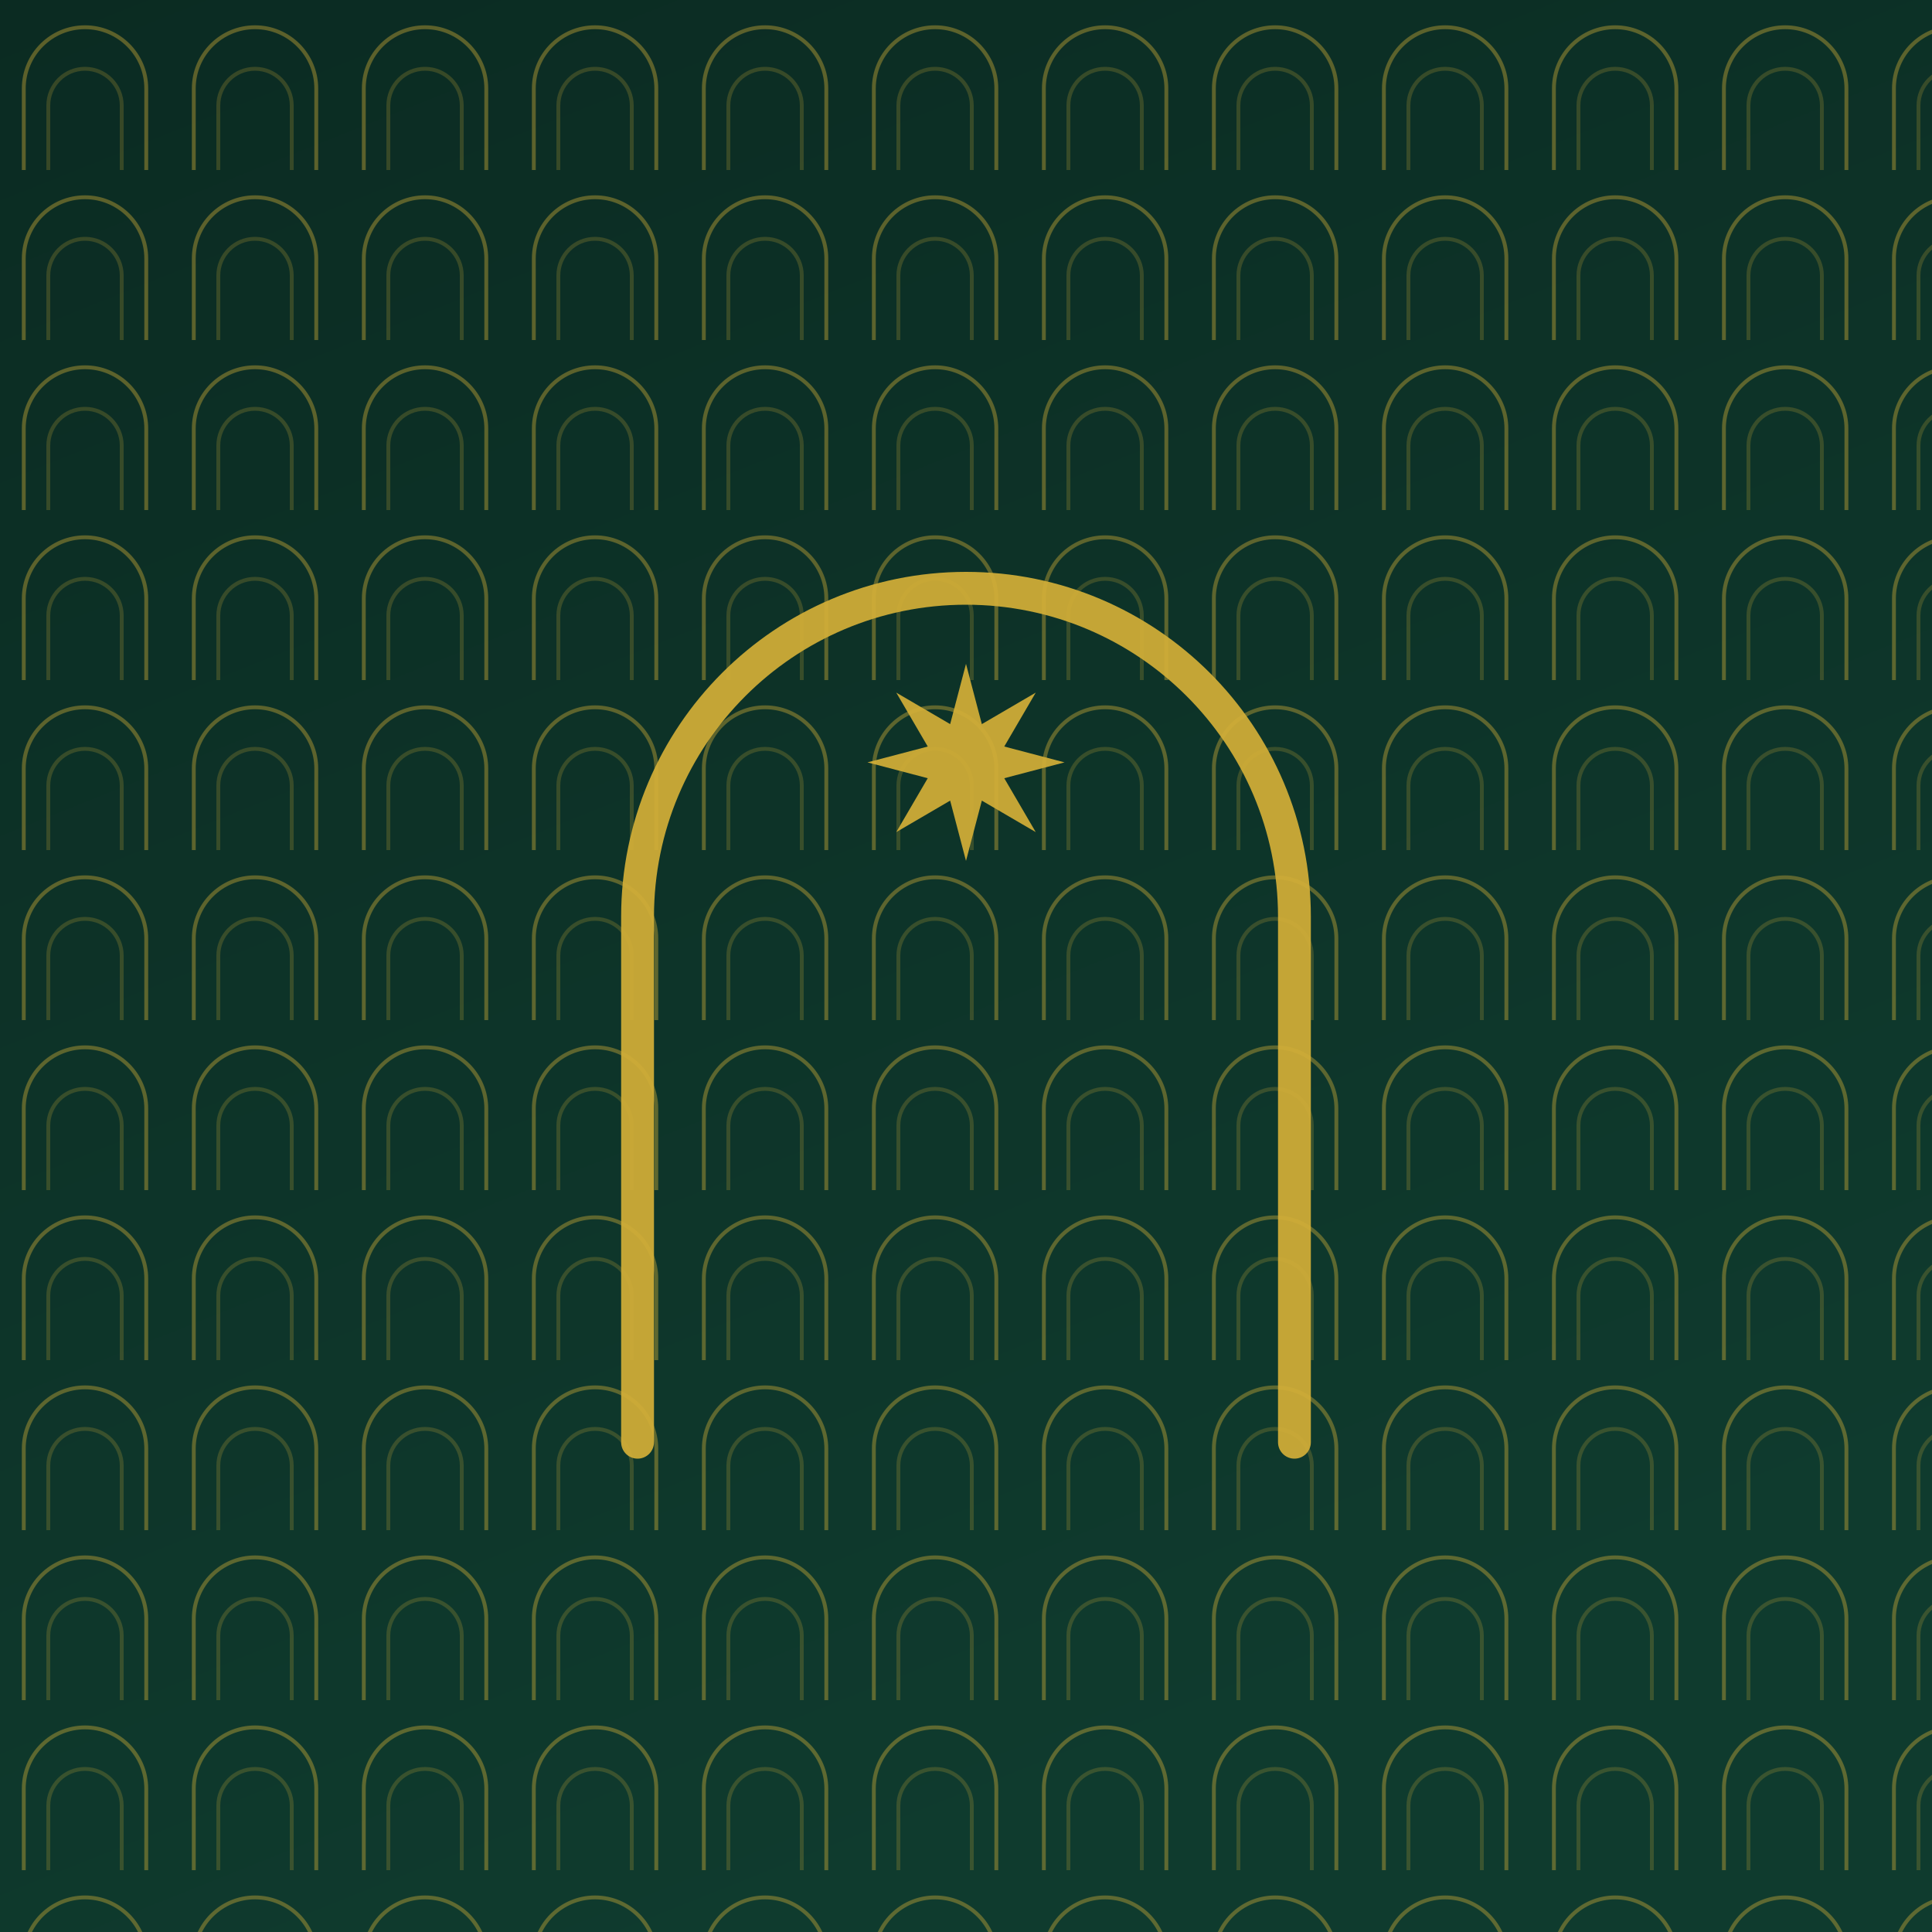
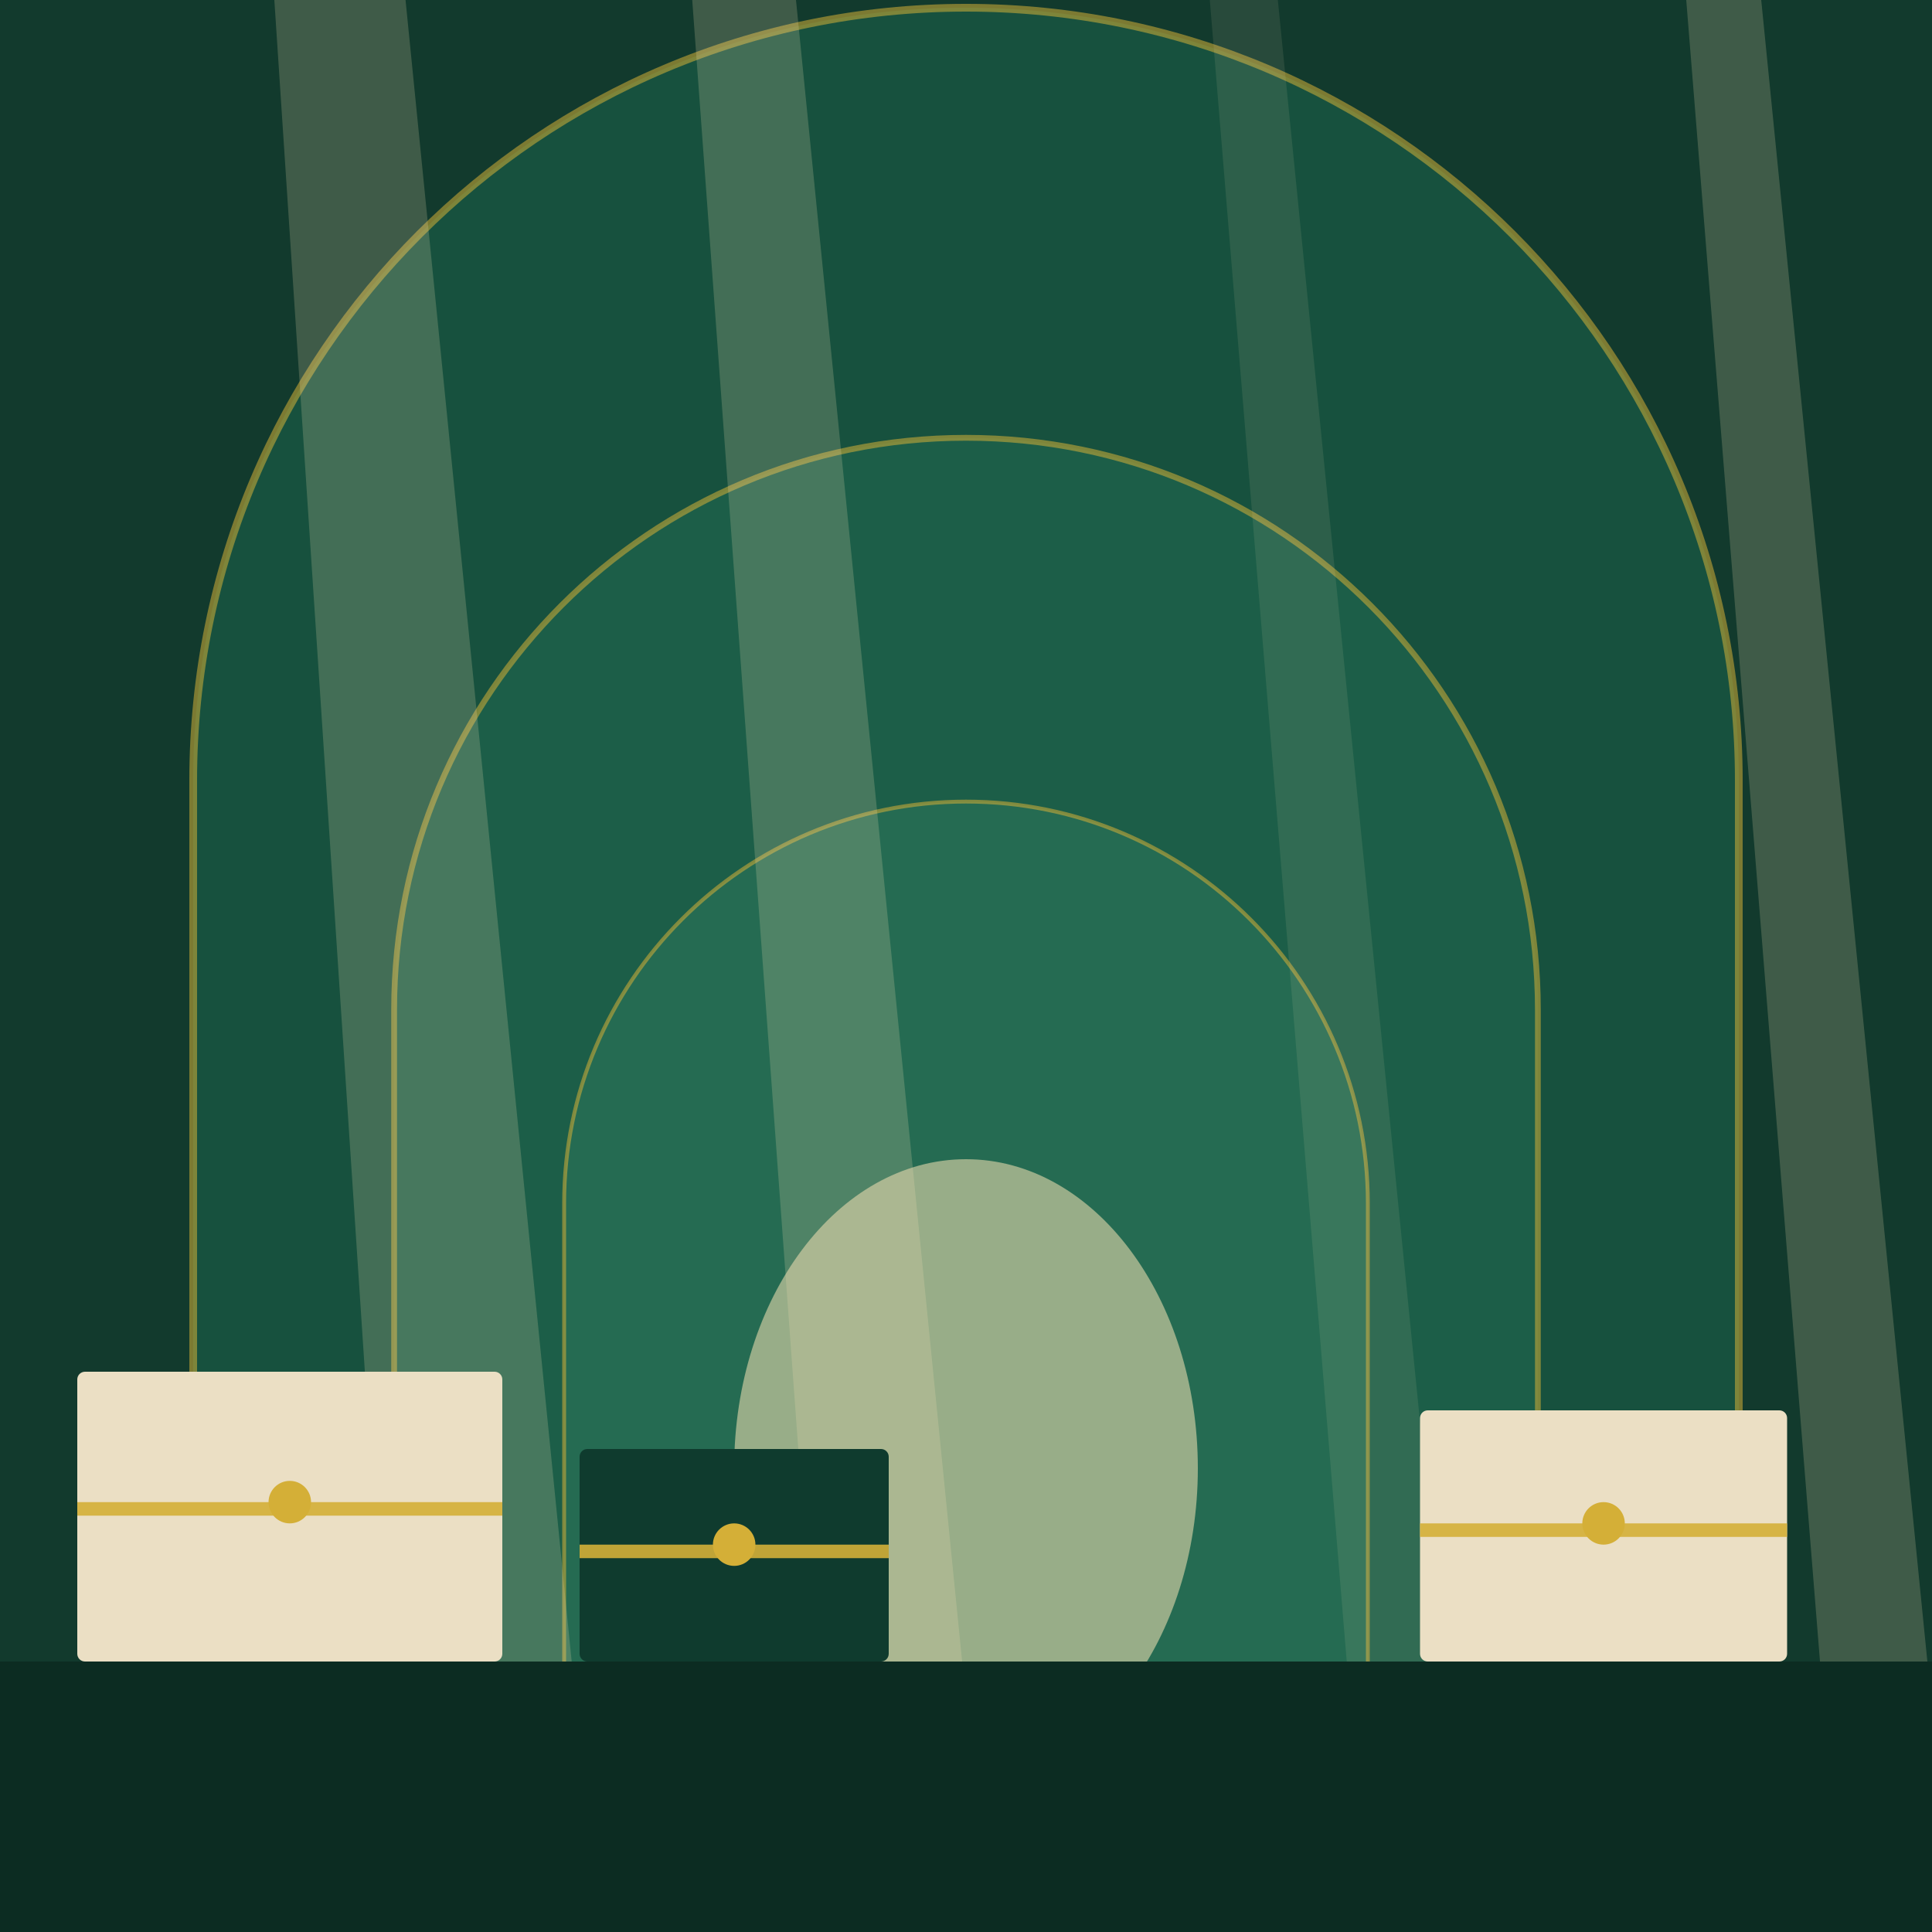
- <svg xmlns="http://www.w3.org/2000/svg" viewBox="0 0 1000 1000" width="1000" height="1000" role="img">
-   <defs>
-     <linearGradient id="f" x1="0" y1="0" x2="0.4" y2="1">
-       <stop offset="0" stop-color="#0B2B22" />
-       <stop offset="1" stop-color="#0F3B2E" />
-     </linearGradient>
-     <pattern id="m" width="88" height="88" patternUnits="userSpaceOnUse">
-       <path d="M12.3 88.0 L12.3 45.8 A31.7 31.7 0 0 1 75.7 45.8 L75.7 88.0" fill="none" stroke="#D4AF37" stroke-width="2.0" stroke-opacity="0.4" />
-       <path d="M25.0 88.0 L25.0 54.6 A19.0 19.0 0 0 1 63.0 54.6 L63.0 88.0" fill="none" stroke="#D4AF37" stroke-width="2.0" stroke-opacity="0.22" />
-     </pattern>
-   </defs>
-   <rect width="1000" height="1000" fill="url(#f)" />
-   <rect width="1000" height="1000" fill="url(#m)" />
-   <g opacity=".92">
-     <path d="M330.0 746.5 L330.0 474.5 A170.0 170.0 0 0 1 670.0 474.5 L670.0 746.5" fill="none" stroke="#D4AF37" stroke-width="17.0" stroke-linecap="round" />
-     <polygon points="500.0,343.6 508.2,374.8 536.1,358.5 519.8,386.4 551.0,394.6 519.8,402.8 536.1,430.7 508.2,414.4 500.0,445.6 491.8,414.4 463.9,430.7 480.2,402.8 449.0,394.6 480.2,386.4 463.9,358.5 491.8,374.8" fill="#D4AF37" />
-   </g>
+ <svg xmlns="http://www.w3.org/2000/svg" viewBox="0 0 1000 1000" width="1000" height="1000" preserveAspectRatio="xMidYMid slice" role="img">
+   <rect width="1000" height="1000" fill="#123A2D" />
+   <path d="M100 860 L100 404 A400 400 0 1 1 900 404 L900 860" fill="#17513E" />
+   <path d="M100 860 L100 404 A400 400 0 1 1 900 404 L900 860" fill="none" stroke="#D4AF37" stroke-width="4" opacity=".55" />
+   <path d="M204 860 L204 522.6 A296 296 0 1 1 796 522.6 L796 860" fill="#1C5E48" />
+   <path d="M204 860 L204 522.6 A296 296 0 1 1 796 522.6 L796 860" fill="none" stroke="#D4AF37" stroke-width="3" opacity=".55" />
+   <path d="M292 860 L292 622.9 A208 208 0 1 1 708 622.9 L708 860" fill="#256B52" />
+   <path d="M292 860 L292 622.9 A208 208 0 1 1 708 622.9 L708 860" fill="none" stroke="#D4AF37" stroke-width="2" opacity=".55" />
+   <ellipse cx="500" cy="760" rx="120" ry="160" fill="#F6E3B4" opacity=".55" />
+   <path d="M142 0 l67.9 0 l100 1000 l-101.9 0 Z" fill="#F6E3B4" opacity="0.2" />
+   <path d="M358.3 0 l53.7 0 l100 1000 l-80.5 0 Z" fill="#F6E3B4" opacity="0.2" />
+   <path d="M626.2 0 l35.2 0 l100 1000 l-52.8 0 Z" fill="#F6E3B4" opacity="0.1" />
+   <path d="M872.8 0 l38.8 0 l100 1000 l-58.3 0 Z" fill="#F6E3B4" opacity="0.2" />
+   <rect x="40" y="710" width="220" height="150" rx="4" fill="#EBDFC4" />
+   <rect x="40" y="777.5" width="220" height="7" fill="#D4AF37" opacity=".9" />
+   <circle cx="150" cy="777.5" r="11" fill="#D4AF37" />
+   <rect x="300" y="750" width="160" height="110" rx="4" fill="#0F3B2E" />
+   <rect x="300" y="799.5" width="160" height="7" fill="#D4AF37" opacity=".9" />
+   <circle cx="380" cy="799.5" r="11" fill="#D4AF37" />
+   <rect x="735" y="730" width="190" height="130" rx="4" fill="#EBDFC4" />
+   <rect x="735" y="788.5" width="190" height="7" fill="#D4AF37" opacity=".9" />
+   <circle cx="830" cy="788.5" r="11" fill="#D4AF37" />
+   <rect y="860" width="1000" height="160" fill="#0C2C22" />
</svg>
